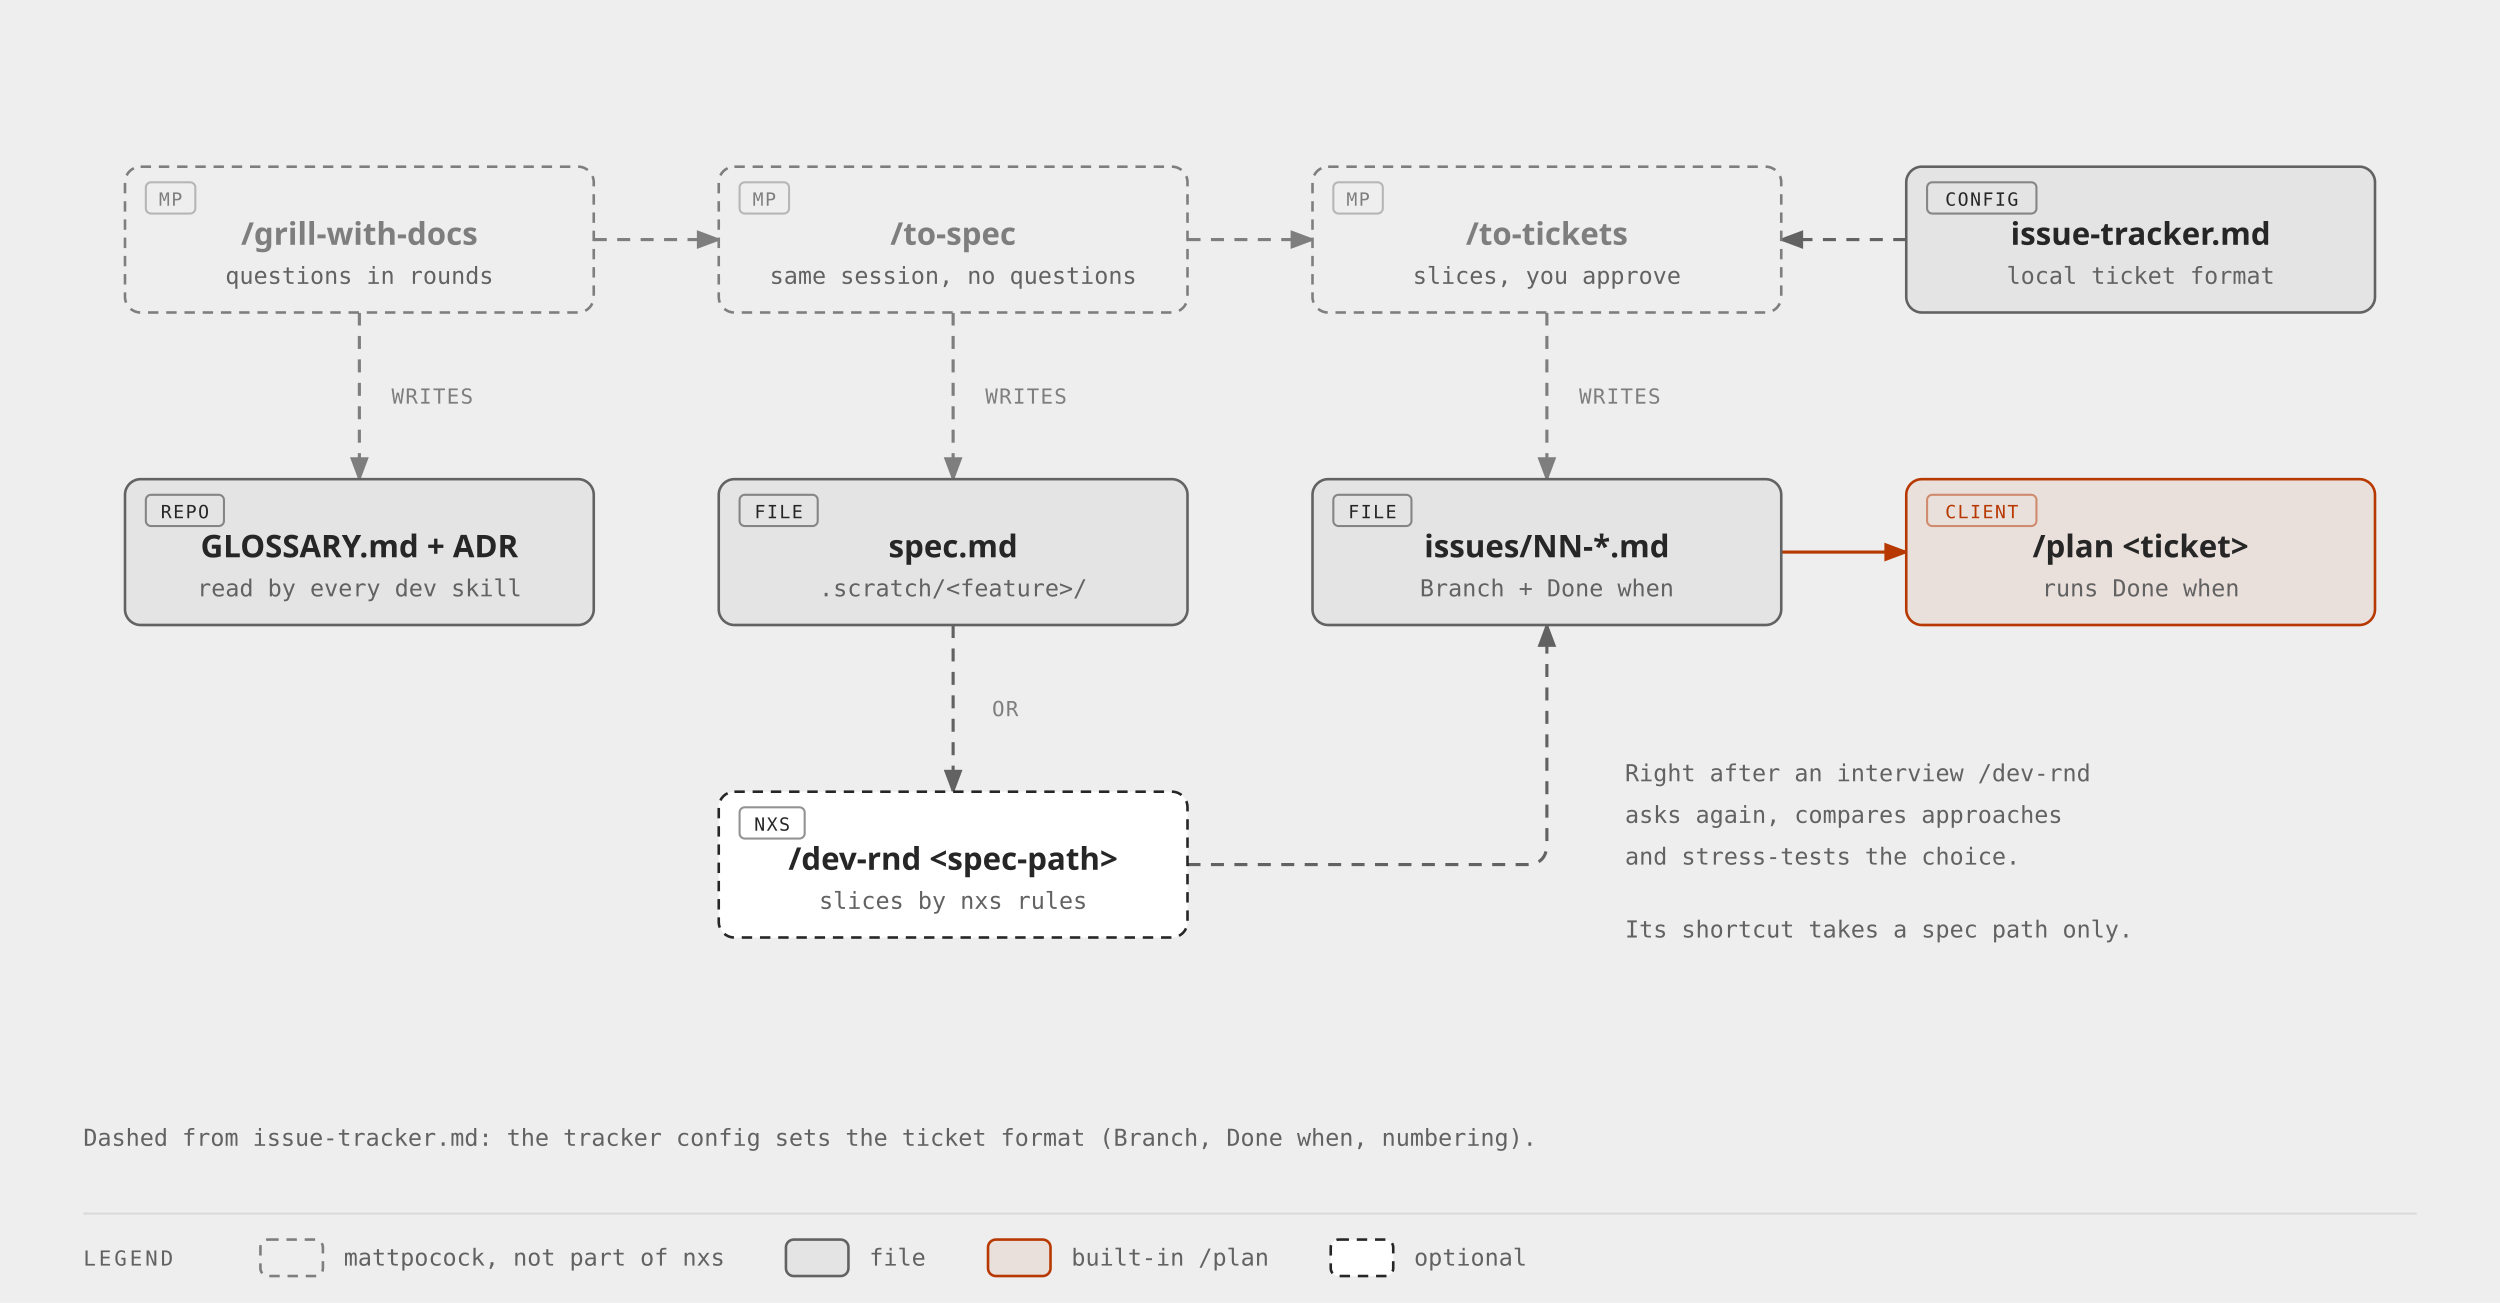
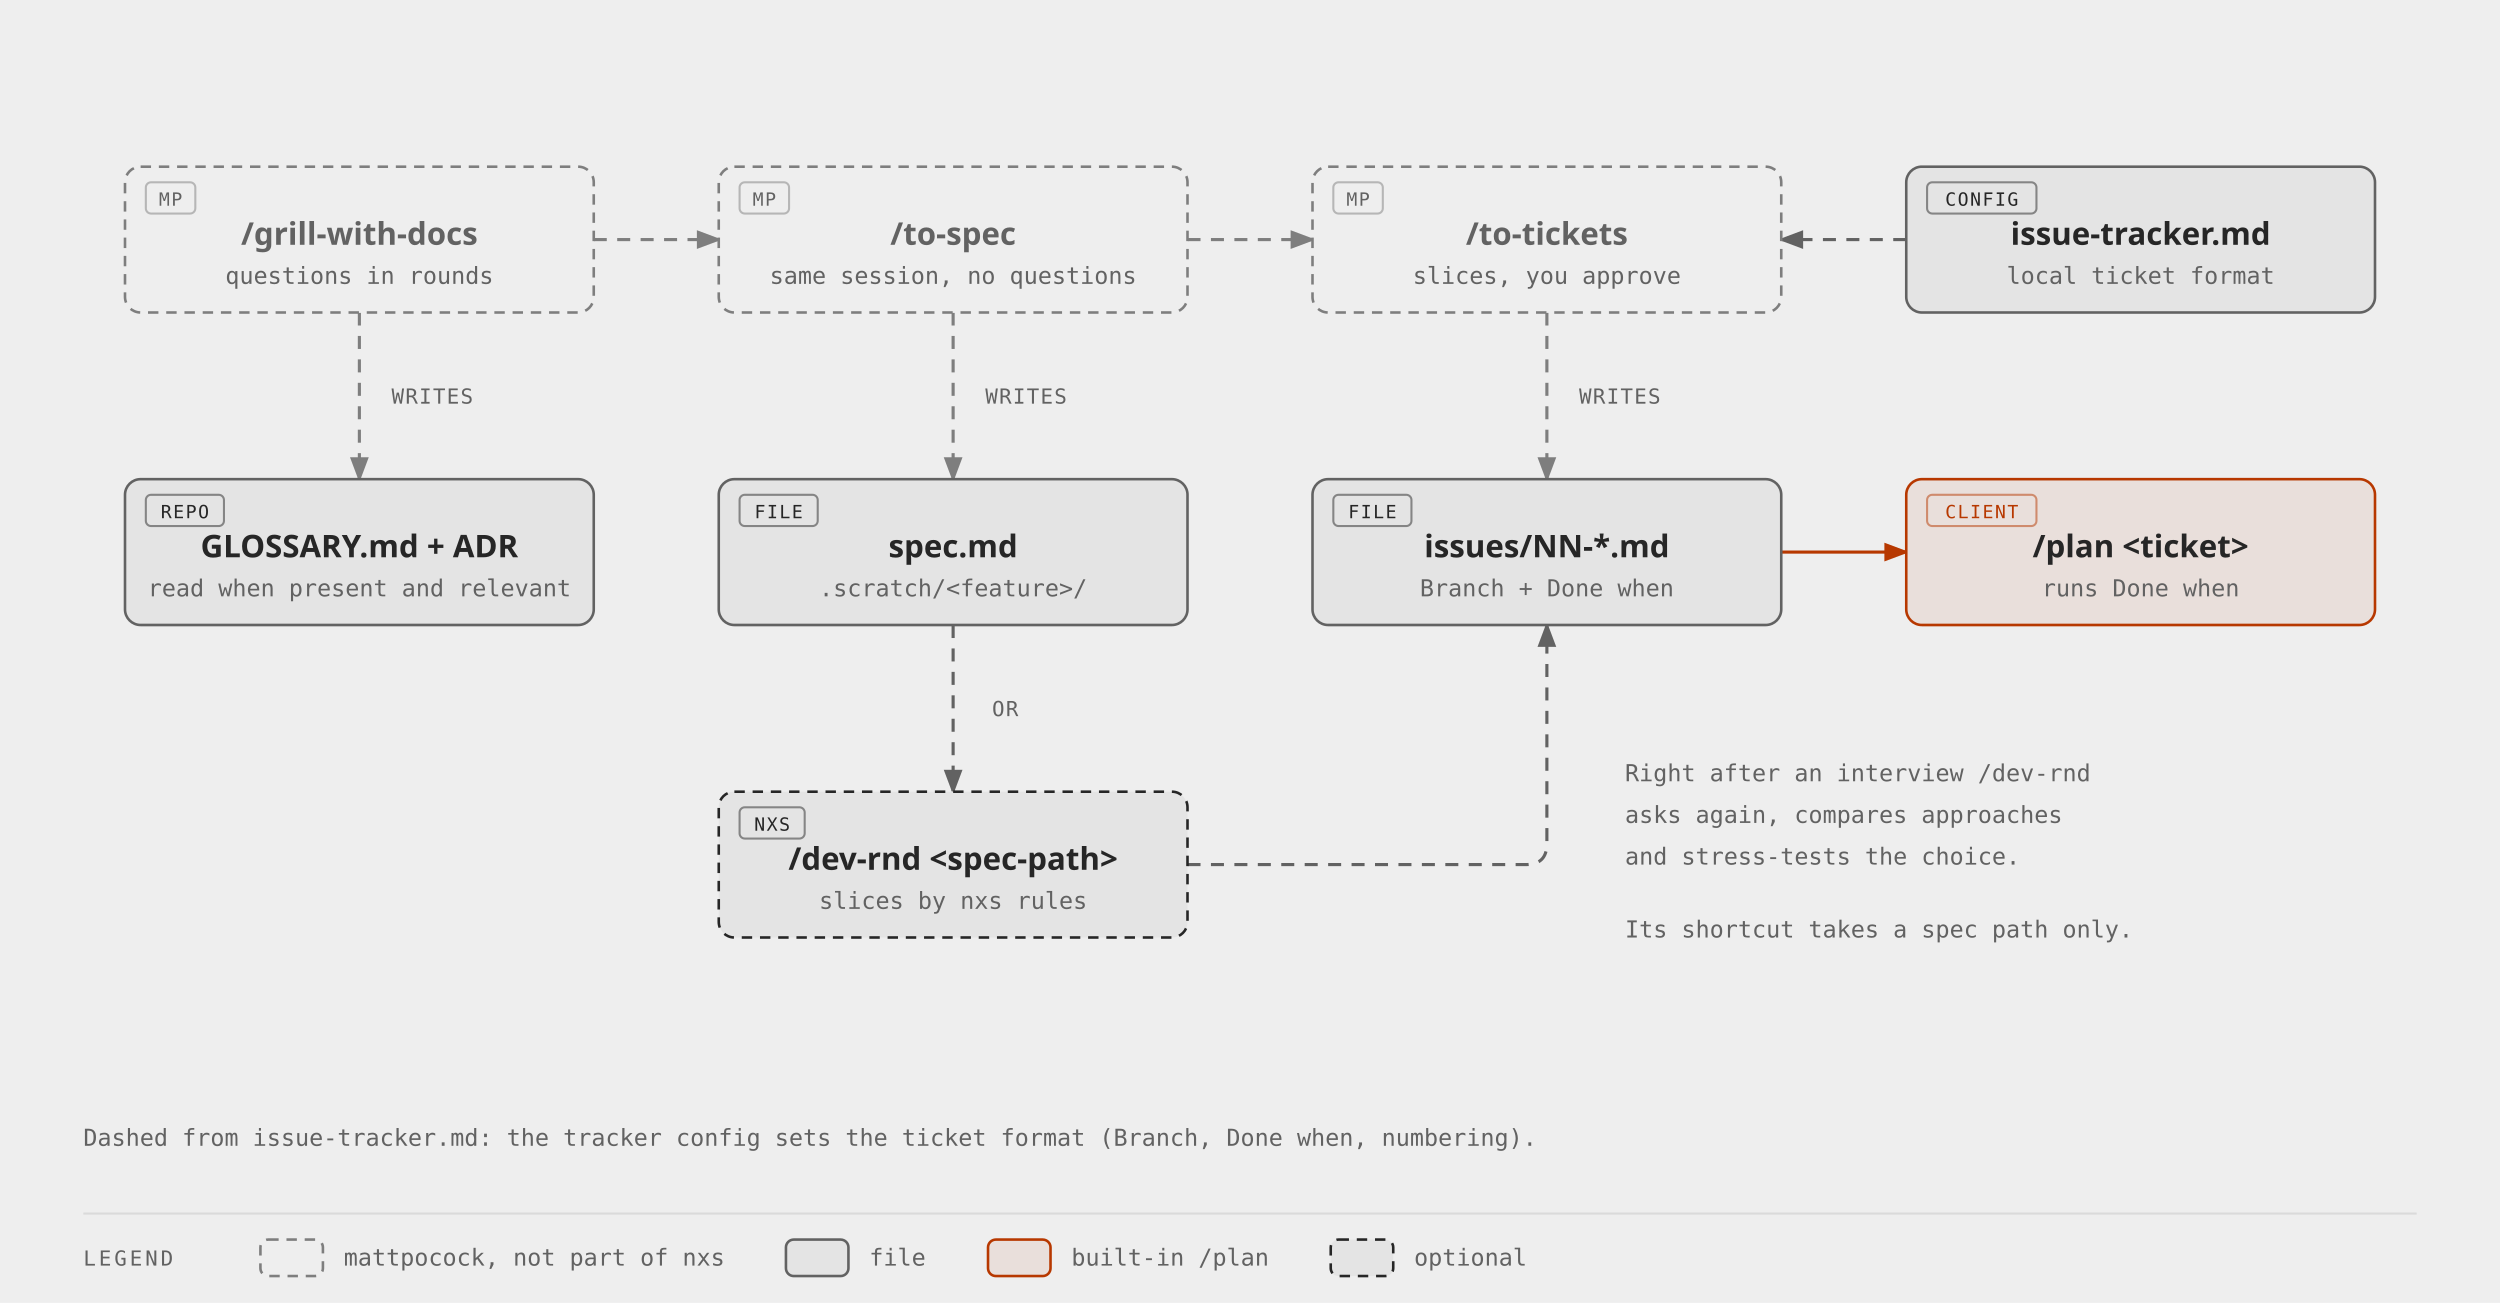
<svg xmlns="http://www.w3.org/2000/svg" viewBox="0 0 960 500" role="img" aria-labelledby="nxs-grill-light-title nxs-grill-light-desc" id="nxs-grill-light-root">
  <defs>
    <marker id="nxs-grill-light-arrow" markerWidth="8" markerHeight="6" refX="7" refY="3" orient="auto">
      <polygon points="0 0, 8 3, 0 6" fill="#626262" />
    </marker>
    <marker id="nxs-grill-light-arrow-accent" markerWidth="8" markerHeight="6" refX="7" refY="3" orient="auto">
      <polygon points="0 0, 8 3, 0 6" fill="#b73800" />
    </marker>
    <marker id="nxs-grill-light-arrow-link" markerWidth="8" markerHeight="6" refX="7" refY="3" orient="auto">
      <polygon points="0 0, 8 3, 0 6" fill="#0061d2" />
    </marker>
    <marker id="nxs-grill-light-arrow-soft" markerWidth="8" markerHeight="6" refX="7" refY="3" orient="auto">
      <polygon points="0 0, 8 3, 0 6" fill="#7e7e7e" />
    </marker>
  </defs>
  <rect width="100%" height="100%" fill="#eeeeee" />
  <path d="M 228 92 L 276 92" fill="none" stroke="#7e7e7e" stroke-width="1.2" stroke-dasharray="5,4" marker-end="url(#nxs-grill-light-arrow-soft)" />
  <path d="M 456 92 L 504 92" fill="none" stroke="#7e7e7e" stroke-width="1.2" stroke-dasharray="5,4" marker-end="url(#nxs-grill-light-arrow-soft)" />
  <path d="M 732 92 L 684 92" fill="none" stroke="#626262" stroke-width="1.2" stroke-dasharray="5,4" marker-end="url(#nxs-grill-light-arrow)" />
  <path d="M 138 120 L 138 184" fill="none" stroke="#7e7e7e" stroke-width="1.2" stroke-dasharray="5,4" marker-end="url(#nxs-grill-light-arrow-soft)" />
  <path d="M 366 120 L 366 184" fill="none" stroke="#7e7e7e" stroke-width="1.2" stroke-dasharray="5,4" marker-end="url(#nxs-grill-light-arrow-soft)" />
  <path d="M 594 120 L 594 184" fill="none" stroke="#7e7e7e" stroke-width="1.2" stroke-dasharray="5,4" marker-end="url(#nxs-grill-light-arrow-soft)" />
  <path d="M 684 212 L 732 212" fill="none" stroke="#b73800" stroke-width="1.2" marker-end="url(#nxs-grill-light-arrow-accent)" />
  <path d="M 366 240 L 366 304" fill="none" stroke="#626262" stroke-width="1.2" stroke-dasharray="5,4" marker-end="url(#nxs-grill-light-arrow)" />
  <path d="M 456 332 L 586 332 Q 594 332 594 324 L 594 240" fill="none" stroke="#626262" stroke-width="1.2" stroke-dasharray="5,4" marker-end="url(#nxs-grill-light-arrow)" />
  <rect x="145" y="146" width="42" height="12" rx="2" fill="#eeeeee" />
-   <text x="166" y="155" fill="#7e7e7e" font-size="8" font-family="'Geist Mono', ui-monospace, monospace" text-anchor="middle" letter-spacing="0.06em">WRITES</text>
+   <text x="166" y="155" fill="#626262" font-size="8" font-family="'Geist Mono', ui-monospace, monospace" text-anchor="middle" letter-spacing="0.06em">WRITES</text>
  <rect x="373" y="146" width="42" height="12" rx="2" fill="#eeeeee" />
-   <text x="394" y="155" fill="#7e7e7e" font-size="8" font-family="'Geist Mono', ui-monospace, monospace" text-anchor="middle" letter-spacing="0.06em">WRITES</text>
+   <text x="394" y="155" fill="#626262" font-size="8" font-family="'Geist Mono', ui-monospace, monospace" text-anchor="middle" letter-spacing="0.06em">WRITES</text>
  <rect x="601" y="146" width="42" height="12" rx="2" fill="#eeeeee" />
-   <text x="622" y="155" fill="#7e7e7e" font-size="8" font-family="'Geist Mono', ui-monospace, monospace" text-anchor="middle" letter-spacing="0.06em">WRITES</text>
+   <text x="622" y="155" fill="#626262" font-size="8" font-family="'Geist Mono', ui-monospace, monospace" text-anchor="middle" letter-spacing="0.06em">WRITES</text>
  <rect x="375.5" y="266" width="21" height="12" rx="2" fill="#eeeeee" />
-   <text x="386" y="275" fill="#7e7e7e" font-size="8" font-family="'Geist Mono', ui-monospace, monospace" text-anchor="middle" letter-spacing="0.06em">OR</text>
+   <text x="386" y="275" fill="#626262" font-size="8" font-family="'Geist Mono', ui-monospace, monospace" text-anchor="middle" letter-spacing="0.06em">OR</text>
  <rect x="48" y="64" width="180" height="56" rx="6" fill="#eeeeee" />
  <rect x="48" y="64" width="180" height="56" rx="6" fill="#eeeeee" stroke="#7e7e7e" stroke-width="1" stroke-dasharray="4,3" />
  <rect x="56" y="70" width="19" height="12" rx="2" fill="transparent" stroke="#7e7e7e" stroke-opacity="0.5" stroke-width="0.8" />
-   <text x="65.5" y="79" fill="#7e7e7e" font-size="7" font-family="'Geist Mono', ui-monospace, monospace" text-anchor="middle" letter-spacing="0.08em">MP</text>
-   <text x="138" y="94" fill="#7e7e7e" font-size="12" font-weight="600" font-family="'Geist', system-ui, sans-serif" text-anchor="middle">/grill-with-docs</text>
+   <text x="65.5" y="79" fill="#626262" font-size="7" font-family="'Geist Mono', ui-monospace, monospace" text-anchor="middle" letter-spacing="0.08em">MP</text>
+   <text x="138" y="94" fill="#626262" font-size="12" font-weight="600" font-family="'Geist', system-ui, sans-serif" text-anchor="middle">/grill-with-docs</text>
  <text x="138" y="109" fill="#626262" font-size="9" font-family="'Geist Mono', ui-monospace, monospace" text-anchor="middle">questions in rounds</text>
  <rect x="276" y="64" width="180" height="56" rx="6" fill="#eeeeee" />
  <rect x="276" y="64" width="180" height="56" rx="6" fill="#eeeeee" stroke="#7e7e7e" stroke-width="1" stroke-dasharray="4,3" />
  <rect x="284" y="70" width="19" height="12" rx="2" fill="transparent" stroke="#7e7e7e" stroke-opacity="0.5" stroke-width="0.8" />
-   <text x="293.5" y="79" fill="#7e7e7e" font-size="7" font-family="'Geist Mono', ui-monospace, monospace" text-anchor="middle" letter-spacing="0.08em">MP</text>
-   <text x="366" y="94" fill="#7e7e7e" font-size="12" font-weight="600" font-family="'Geist', system-ui, sans-serif" text-anchor="middle">/to-spec</text>
+   <text x="293.5" y="79" fill="#626262" font-size="7" font-family="'Geist Mono', ui-monospace, monospace" text-anchor="middle" letter-spacing="0.08em">MP</text>
+   <text x="366" y="94" fill="#626262" font-size="12" font-weight="600" font-family="'Geist', system-ui, sans-serif" text-anchor="middle">/to-spec</text>
  <text x="366" y="109" fill="#626262" font-size="9" font-family="'Geist Mono', ui-monospace, monospace" text-anchor="middle">same session, no questions</text>
  <rect x="504" y="64" width="180" height="56" rx="6" fill="#eeeeee" />
  <rect x="504" y="64" width="180" height="56" rx="6" fill="#eeeeee" stroke="#7e7e7e" stroke-width="1" stroke-dasharray="4,3" />
  <rect x="512" y="70" width="19" height="12" rx="2" fill="transparent" stroke="#7e7e7e" stroke-opacity="0.5" stroke-width="0.8" />
-   <text x="521.5" y="79" fill="#7e7e7e" font-size="7" font-family="'Geist Mono', ui-monospace, monospace" text-anchor="middle" letter-spacing="0.08em">MP</text>
-   <text x="594" y="94" fill="#7e7e7e" font-size="12" font-weight="600" font-family="'Geist', system-ui, sans-serif" text-anchor="middle">/to-tickets</text>
+   <text x="521.5" y="79" fill="#626262" font-size="7" font-family="'Geist Mono', ui-monospace, monospace" text-anchor="middle" letter-spacing="0.08em">MP</text>
+   <text x="594" y="94" fill="#626262" font-size="12" font-weight="600" font-family="'Geist', system-ui, sans-serif" text-anchor="middle">/to-tickets</text>
  <text x="594" y="109" fill="#626262" font-size="9" font-family="'Geist Mono', ui-monospace, monospace" text-anchor="middle">slices, you approve</text>
  <rect x="732" y="64" width="180" height="56" rx="6" fill="#eeeeee" />
  <rect x="732" y="64" width="180" height="56" rx="6" fill="rgba(38,38,38,0.05)" stroke="#626262" stroke-width="1" />
  <rect x="740" y="70" width="42" height="12" rx="2" fill="transparent" stroke="#262626" stroke-opacity="0.5" stroke-width="0.8" />
  <text x="761" y="79" fill="#262626" font-size="7" font-family="'Geist Mono', ui-monospace, monospace" text-anchor="middle" letter-spacing="0.08em">CONFIG</text>
  <text x="822" y="94" fill="#262626" font-size="12" font-weight="600" font-family="'Geist', system-ui, sans-serif" text-anchor="middle">issue-tracker.md</text>
  <text x="822" y="109" fill="#626262" font-size="9" font-family="'Geist Mono', ui-monospace, monospace" text-anchor="middle">local ticket format</text>
  <rect x="48" y="184" width="180" height="56" rx="6" fill="#eeeeee" />
  <rect x="48" y="184" width="180" height="56" rx="6" fill="rgba(38,38,38,0.05)" stroke="#626262" stroke-width="1" />
  <rect x="56" y="190" width="30" height="12" rx="2" fill="transparent" stroke="#262626" stroke-opacity="0.5" stroke-width="0.8" />
  <text x="71" y="199" fill="#262626" font-size="7" font-family="'Geist Mono', ui-monospace, monospace" text-anchor="middle" letter-spacing="0.08em">REPO</text>
  <text x="138" y="214" fill="#262626" font-size="12" font-weight="600" font-family="'Geist', system-ui, sans-serif" text-anchor="middle">GLOSSARY.md + ADR</text>
-   <text x="138" y="229" fill="#626262" font-size="9" font-family="'Geist Mono', ui-monospace, monospace" text-anchor="middle">read by every dev skill</text>
+   <text x="138" y="229" fill="#626262" font-size="9" font-family="'Geist Mono', ui-monospace, monospace" text-anchor="middle">read when present and relevant</text>
  <rect x="276" y="184" width="180" height="56" rx="6" fill="#eeeeee" />
  <rect x="276" y="184" width="180" height="56" rx="6" fill="rgba(38,38,38,0.05)" stroke="#626262" stroke-width="1" />
  <rect x="284" y="190" width="30" height="12" rx="2" fill="transparent" stroke="#262626" stroke-opacity="0.5" stroke-width="0.8" />
  <text x="299" y="199" fill="#262626" font-size="7" font-family="'Geist Mono', ui-monospace, monospace" text-anchor="middle" letter-spacing="0.08em">FILE</text>
  <text x="366" y="214" fill="#262626" font-size="12" font-weight="600" font-family="'Geist', system-ui, sans-serif" text-anchor="middle">spec.md</text>
  <text x="366" y="229" fill="#626262" font-size="9" font-family="'Geist Mono', ui-monospace, monospace" text-anchor="middle">.scratch/&lt;feature&gt;/</text>
  <rect x="504" y="184" width="180" height="56" rx="6" fill="#eeeeee" />
  <rect x="504" y="184" width="180" height="56" rx="6" fill="rgba(38,38,38,0.05)" stroke="#626262" stroke-width="1" />
  <rect x="512" y="190" width="30" height="12" rx="2" fill="transparent" stroke="#262626" stroke-opacity="0.5" stroke-width="0.8" />
  <text x="527" y="199" fill="#262626" font-size="7" font-family="'Geist Mono', ui-monospace, monospace" text-anchor="middle" letter-spacing="0.08em">FILE</text>
  <text x="594" y="214" fill="#262626" font-size="12" font-weight="600" font-family="'Geist', system-ui, sans-serif" text-anchor="middle">issues/NN-*.md</text>
  <text x="594" y="229" fill="#626262" font-size="9" font-family="'Geist Mono', ui-monospace, monospace" text-anchor="middle">Branch + Done when</text>
  <rect x="732" y="184" width="180" height="56" rx="6" fill="#eeeeee" />
  <rect x="732" y="184" width="180" height="56" rx="6" fill="rgba(183,56,0,0.08)" stroke="#b73800" stroke-width="1" />
  <rect x="740" y="190" width="42" height="12" rx="2" fill="transparent" stroke="#b73800" stroke-opacity="0.5" stroke-width="0.8" />
  <text x="761" y="199" fill="#b73800" font-size="7" font-family="'Geist Mono', ui-monospace, monospace" text-anchor="middle" letter-spacing="0.08em">CLIENT</text>
  <text x="822" y="214" fill="#262626" font-size="12" font-weight="600" font-family="'Geist', system-ui, sans-serif" text-anchor="middle">/plan &lt;ticket&gt;</text>
  <text x="822" y="229" fill="#626262" font-size="9" font-family="'Geist Mono', ui-monospace, monospace" text-anchor="middle">runs Done when</text>
  <rect x="276" y="304" width="180" height="56" rx="6" fill="#eeeeee" />
-   <rect x="276" y="304" width="180" height="56" rx="6" fill="#ffffff" stroke="#262626" stroke-width="1" stroke-dasharray="4,3" />
+   <rect x="276" y="304" width="180" height="56" rx="6" fill="#e4e4e4" stroke="#262626" stroke-width="1" stroke-dasharray="4,3" />
  <rect x="284" y="310" width="25" height="12" rx="2" fill="transparent" stroke="#262626" stroke-opacity="0.5" stroke-width="0.8" />
  <text x="296.5" y="319" fill="#262626" font-size="7" font-family="'Geist Mono', ui-monospace, monospace" text-anchor="middle" letter-spacing="0.08em">NXS</text>
  <text x="366" y="334" fill="#262626" font-size="12" font-weight="600" font-family="'Geist', system-ui, sans-serif" text-anchor="middle">/dev-rnd &lt;spec-path&gt;</text>
  <text x="366" y="349" fill="#626262" font-size="9" font-family="'Geist Mono', ui-monospace, monospace" text-anchor="middle">slices by nxs rules</text>
  <text x="624" y="300" fill="#626262" font-size="9" font-family="'Geist Mono', ui-monospace, monospace">Right after an interview /dev-rnd</text>
  <text x="624" y="316" fill="#626262" font-size="9" font-family="'Geist Mono', ui-monospace, monospace">asks again, compares approaches</text>
  <text x="624" y="332" fill="#626262" font-size="9" font-family="'Geist Mono', ui-monospace, monospace">and stress-tests the choice.</text>
  <text x="624" y="360" fill="#626262" font-size="9" font-family="'Geist Mono', ui-monospace, monospace">Its shortcut takes a spec path only.</text>
  <text x="32" y="440" fill="#626262" font-size="9" font-family="'Geist Mono', ui-monospace, monospace">Dashed from issue-tracker.md: the tracker config sets the ticket format (Branch, Done when, numbering).</text>
  <line x1="32" y1="466" x2="928" y2="466" stroke="rgba(38,38,38,0.1)" stroke-width="0.8" />
  <text x="32" y="486" fill="#626262" font-size="8" font-family="'Geist Mono', ui-monospace, monospace" letter-spacing="0.14em">LEGEND</text>
  <rect x="100" y="476" width="24" height="14" rx="3" fill="#eeeeee" stroke="#7e7e7e" stroke-width="1" stroke-dasharray="4,3" />
  <text x="132" y="486" fill="#626262" font-size="9" font-family="'Geist Mono', ui-monospace, monospace">mattpocock, not part of nxs</text>
  <rect x="301.8" y="476" width="24" height="14" rx="3" fill="rgba(38,38,38,0.05)" stroke="#626262" stroke-width="1" />
  <text x="333.8" y="486" fill="#626262" font-size="9" font-family="'Geist Mono', ui-monospace, monospace">file</text>
  <rect x="379.4" y="476" width="24" height="14" rx="3" fill="rgba(183,56,0,0.08)" stroke="#b73800" stroke-width="1" />
  <text x="411.4" y="486" fill="#626262" font-size="9" font-family="'Geist Mono', ui-monospace, monospace">built-in /plan</text>
-   <rect x="511.0" y="476" width="24" height="14" rx="3" fill="#ffffff" stroke="#262626" stroke-width="1" stroke-dasharray="4,3" />
+   <rect x="511.0" y="476" width="24" height="14" rx="3" fill="#e4e4e4" stroke="#262626" stroke-width="1" stroke-dasharray="4,3" />
  <text x="543.0" y="486" fill="#626262" font-size="9" font-family="'Geist Mono', ui-monospace, monospace">optional</text>
</svg>
